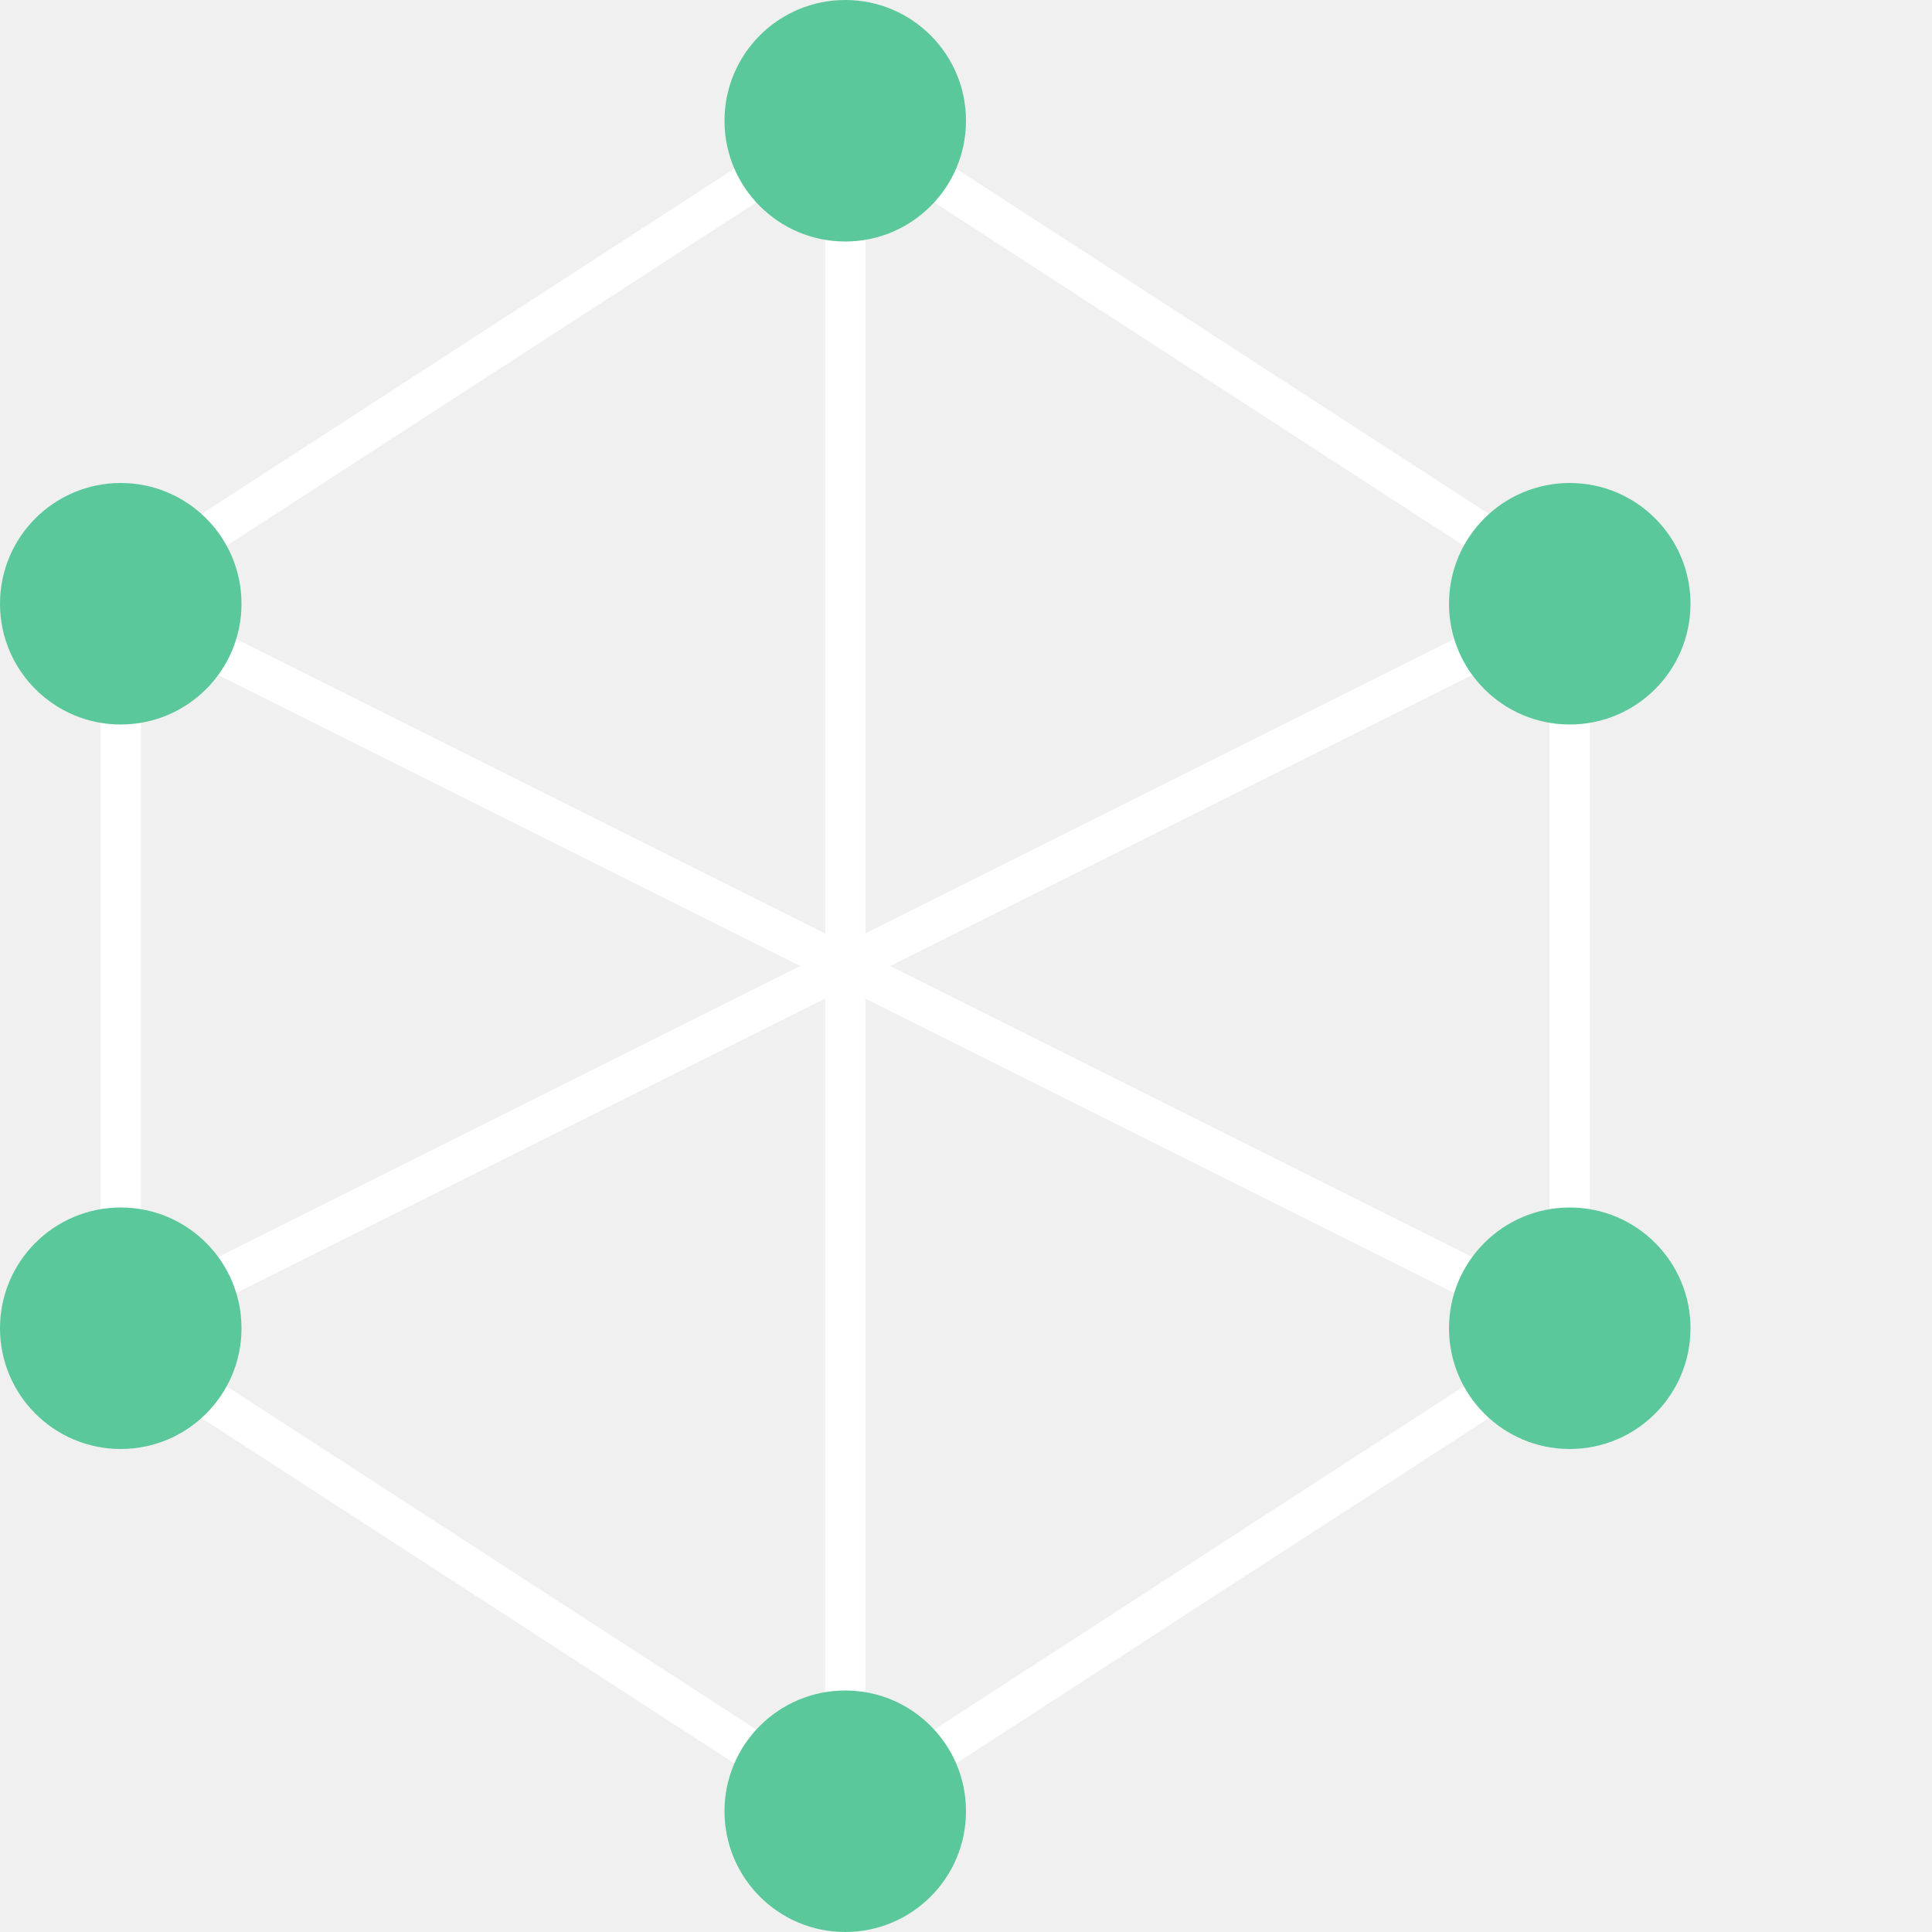
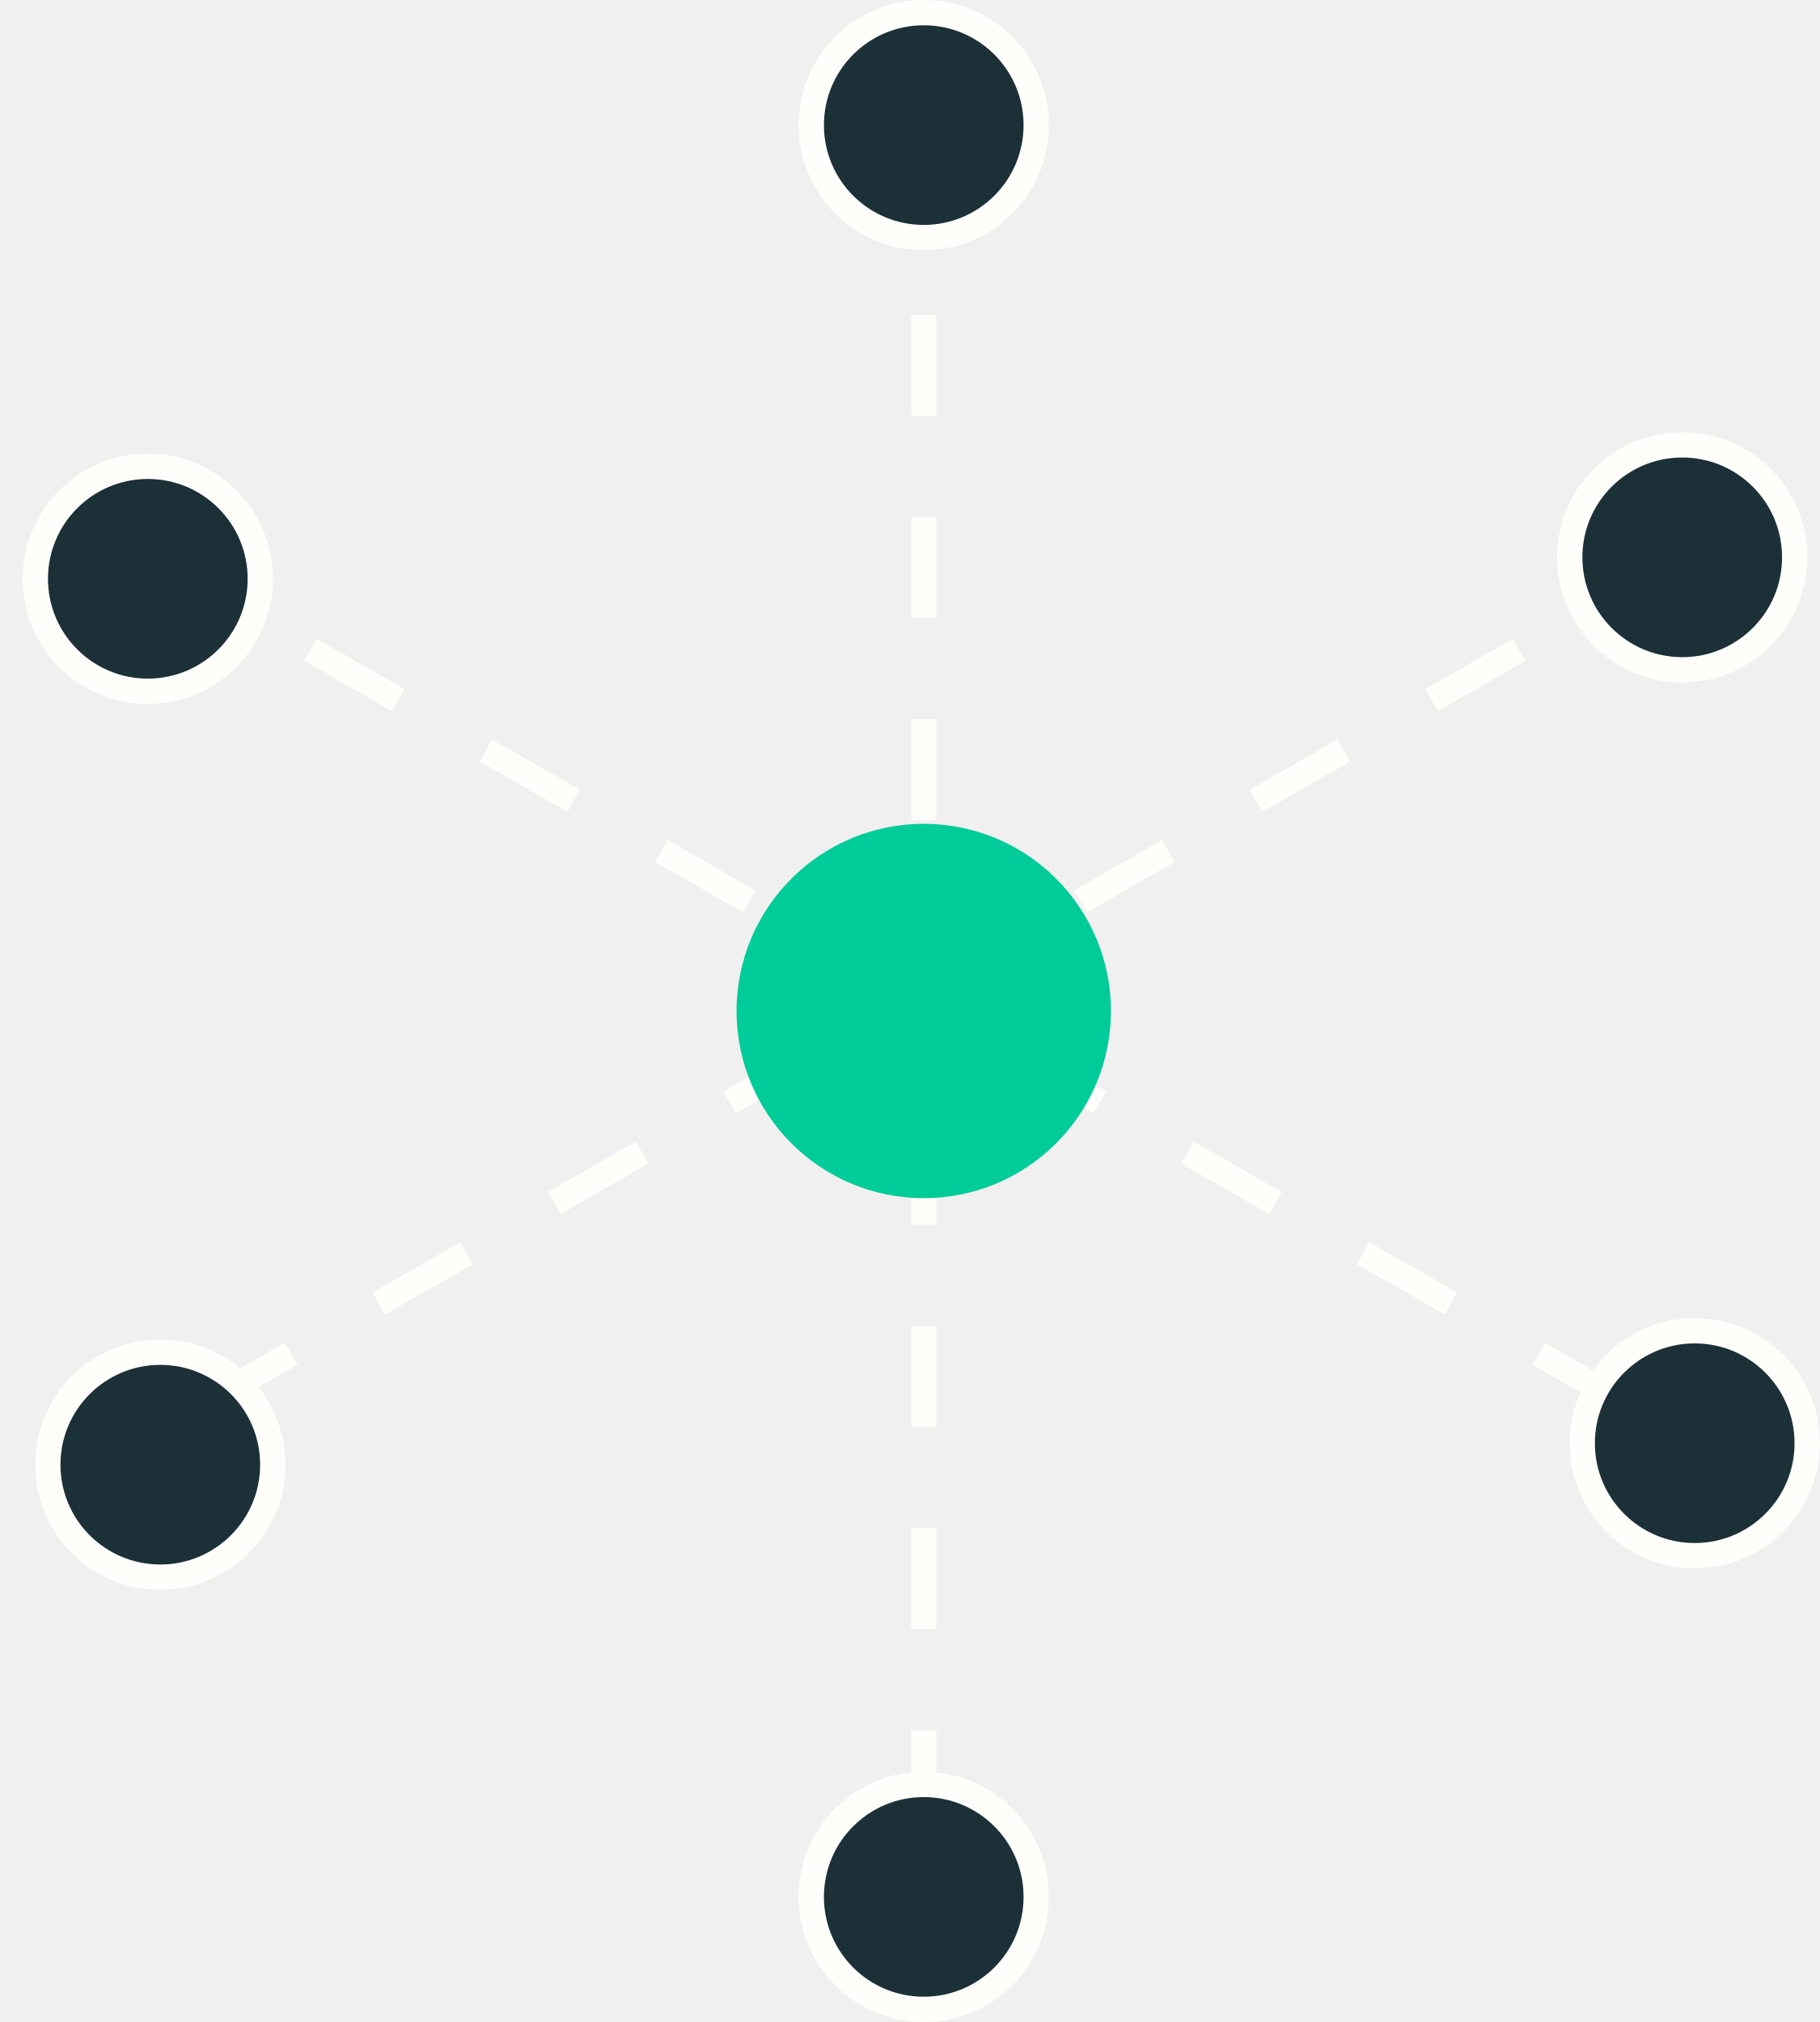
- <svg xmlns="http://www.w3.org/2000/svg" width="48" height="48" viewBox="0 0 48 48" fill="none">
-   <path d="M3 15L39 33" stroke="white" />
-   <path d="M39 15L3 33" stroke="white" />
-   <path d="M21 3V45" stroke="white" />
-   <path d="M39 14.667L21 3L3 14.667V33.333L21 45L39 33.333V14.667Z" stroke="white" />
-   <circle cx="21" cy="3" r="3" fill="#5BC89C" />
-   <circle cx="21" cy="45" r="3" fill="#5BC89C" />
-   <circle cx="39" cy="15" r="3" fill="#5BC89C" />
-   <circle cx="3" cy="15" r="3" fill="#5BC89C" />
-   <circle cx="39" cy="33" r="3" fill="#5BC89C" />
-   <circle cx="3" cy="33" r="3" fill="#5BC89C" />
+ <svg xmlns="http://www.w3.org/2000/svg" width="72" height="80" viewBox="0 0 72 80" fill="none">
+   <path d="M5.344 21.734L67.043 57.101" stroke="#FFFEFA" stroke-miterlimit="10" stroke-dasharray="4 4" />
+   <path d="M67.043 21.734L5.344 57.101" stroke="#FFFEFA" stroke-miterlimit="10" stroke-dasharray="4 4" />
+   <path d="M36.544 4.456V75.544" stroke="#FFFEFA" stroke-miterlimit="10" stroke-dasharray="4 4" />
+   <path d="M36.544 9.399C39.001 9.399 40.993 7.407 40.993 4.949C40.993 2.492 39.001 0.5 36.544 0.5C34.087 0.5 32.095 2.492 32.095 4.949C32.095 7.407 34.087 9.399 36.544 9.399Z" fill="#1C3038" stroke="#FFFEFA" />
+   <path d="M36.544 47.405C40.634 47.405 43.949 44.09 43.949 40C43.949 35.91 40.634 32.595 36.544 32.595C32.455 32.595 29.139 35.91 29.139 40C29.139 44.09 32.455 47.405 36.544 47.405Z" fill="#00CC99" />
+   <path d="M5.848 27.349C8.305 27.349 10.297 25.357 10.297 22.899C10.297 20.442 8.305 18.45 5.848 18.45C3.39 18.45 1.398 20.442 1.398 22.899C1.398 25.357 3.39 27.349 5.848 27.349Z" fill="#1C3038" stroke="#FFFEFA" />
+   <path d="M6.341 62.399C8.799 62.399 10.791 60.407 10.791 57.95C10.791 55.492 8.799 53.501 6.341 53.501C3.884 53.501 1.892 55.492 1.892 57.95C1.892 60.407 3.884 62.399 6.341 62.399Z" fill="#1C3038" stroke="#FFFEFA" />
+   <path d="M36.544 79.5C39.001 79.5 40.993 77.508 40.993 75.051C40.993 72.593 39.001 70.601 36.544 70.601C34.087 70.601 32.095 72.593 32.095 75.051C32.095 77.508 34.087 79.5 36.544 79.5Z" fill="#1C3038" stroke="#FFFEFA" />
+   <path d="M67.043 61.55C69.5 61.55 71.493 59.558 71.493 57.101C71.493 54.644 69.5 52.651 67.043 52.651C64.586 52.651 62.594 54.644 62.594 57.101C62.594 59.558 64.586 61.55 67.043 61.55Z" fill="#1C3038" stroke="#FFFEFA" />
+   <path d="M66.549 26.5C69.007 26.5 70.999 24.508 70.999 22.05C70.999 19.593 69.007 17.601 66.549 17.601C64.092 17.601 62.1 19.593 62.1 22.05C62.1 24.508 64.092 26.5 66.549 26.5Z" fill="#1C3038" stroke="#FFFEFA" />
</svg>
